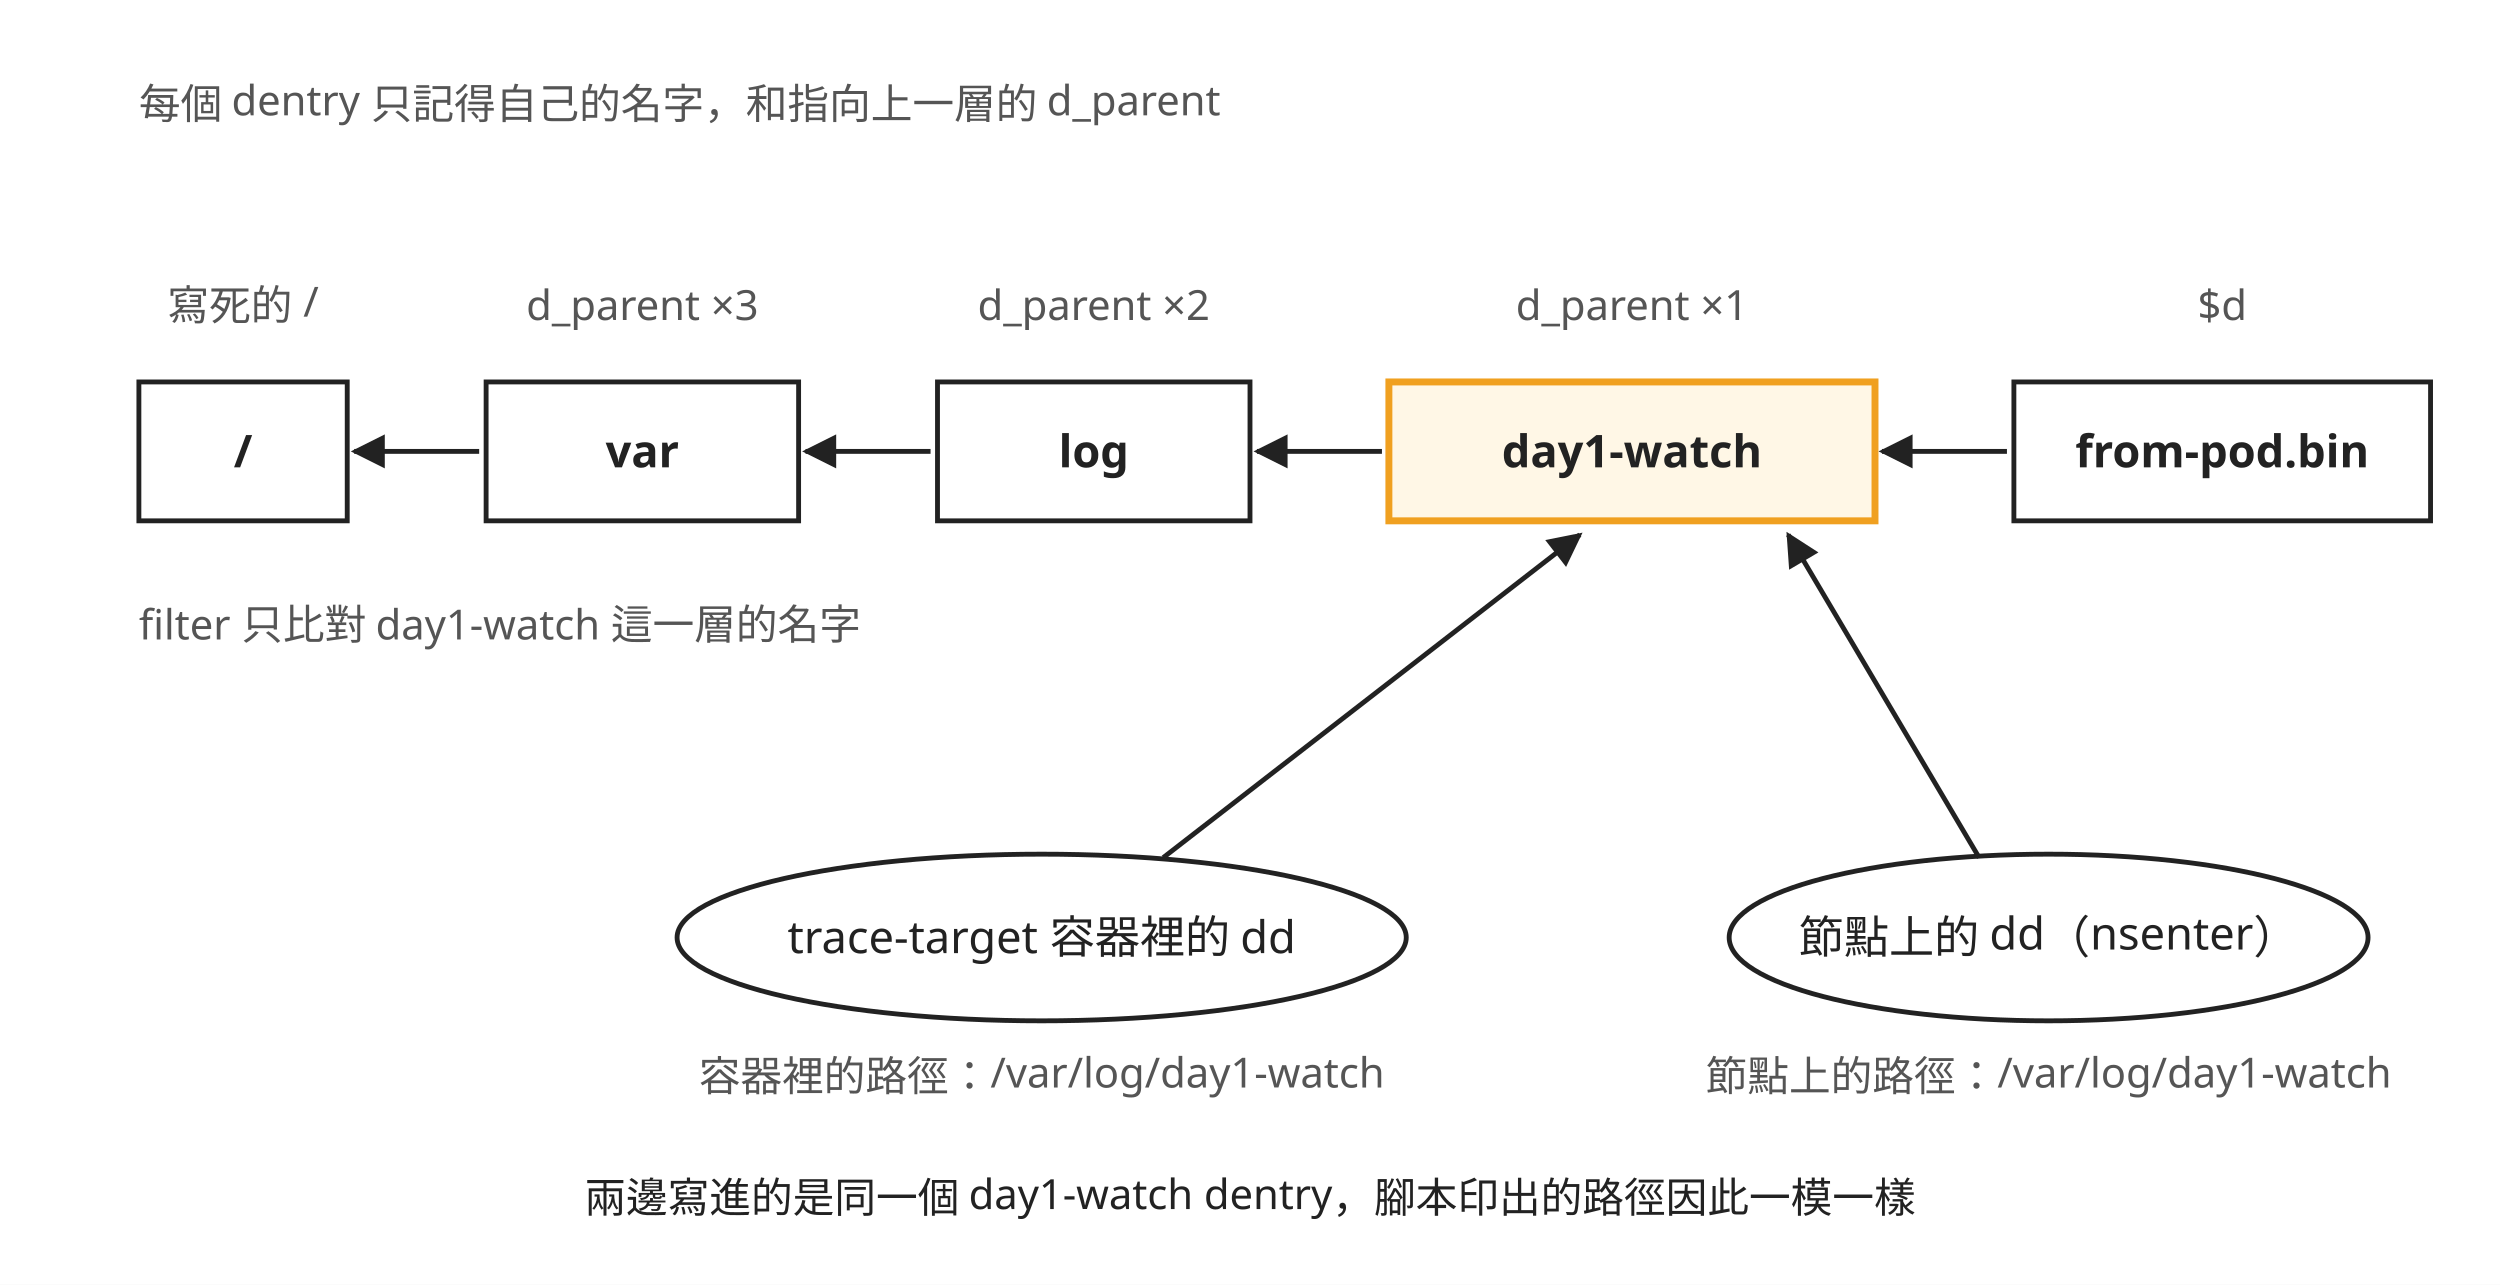
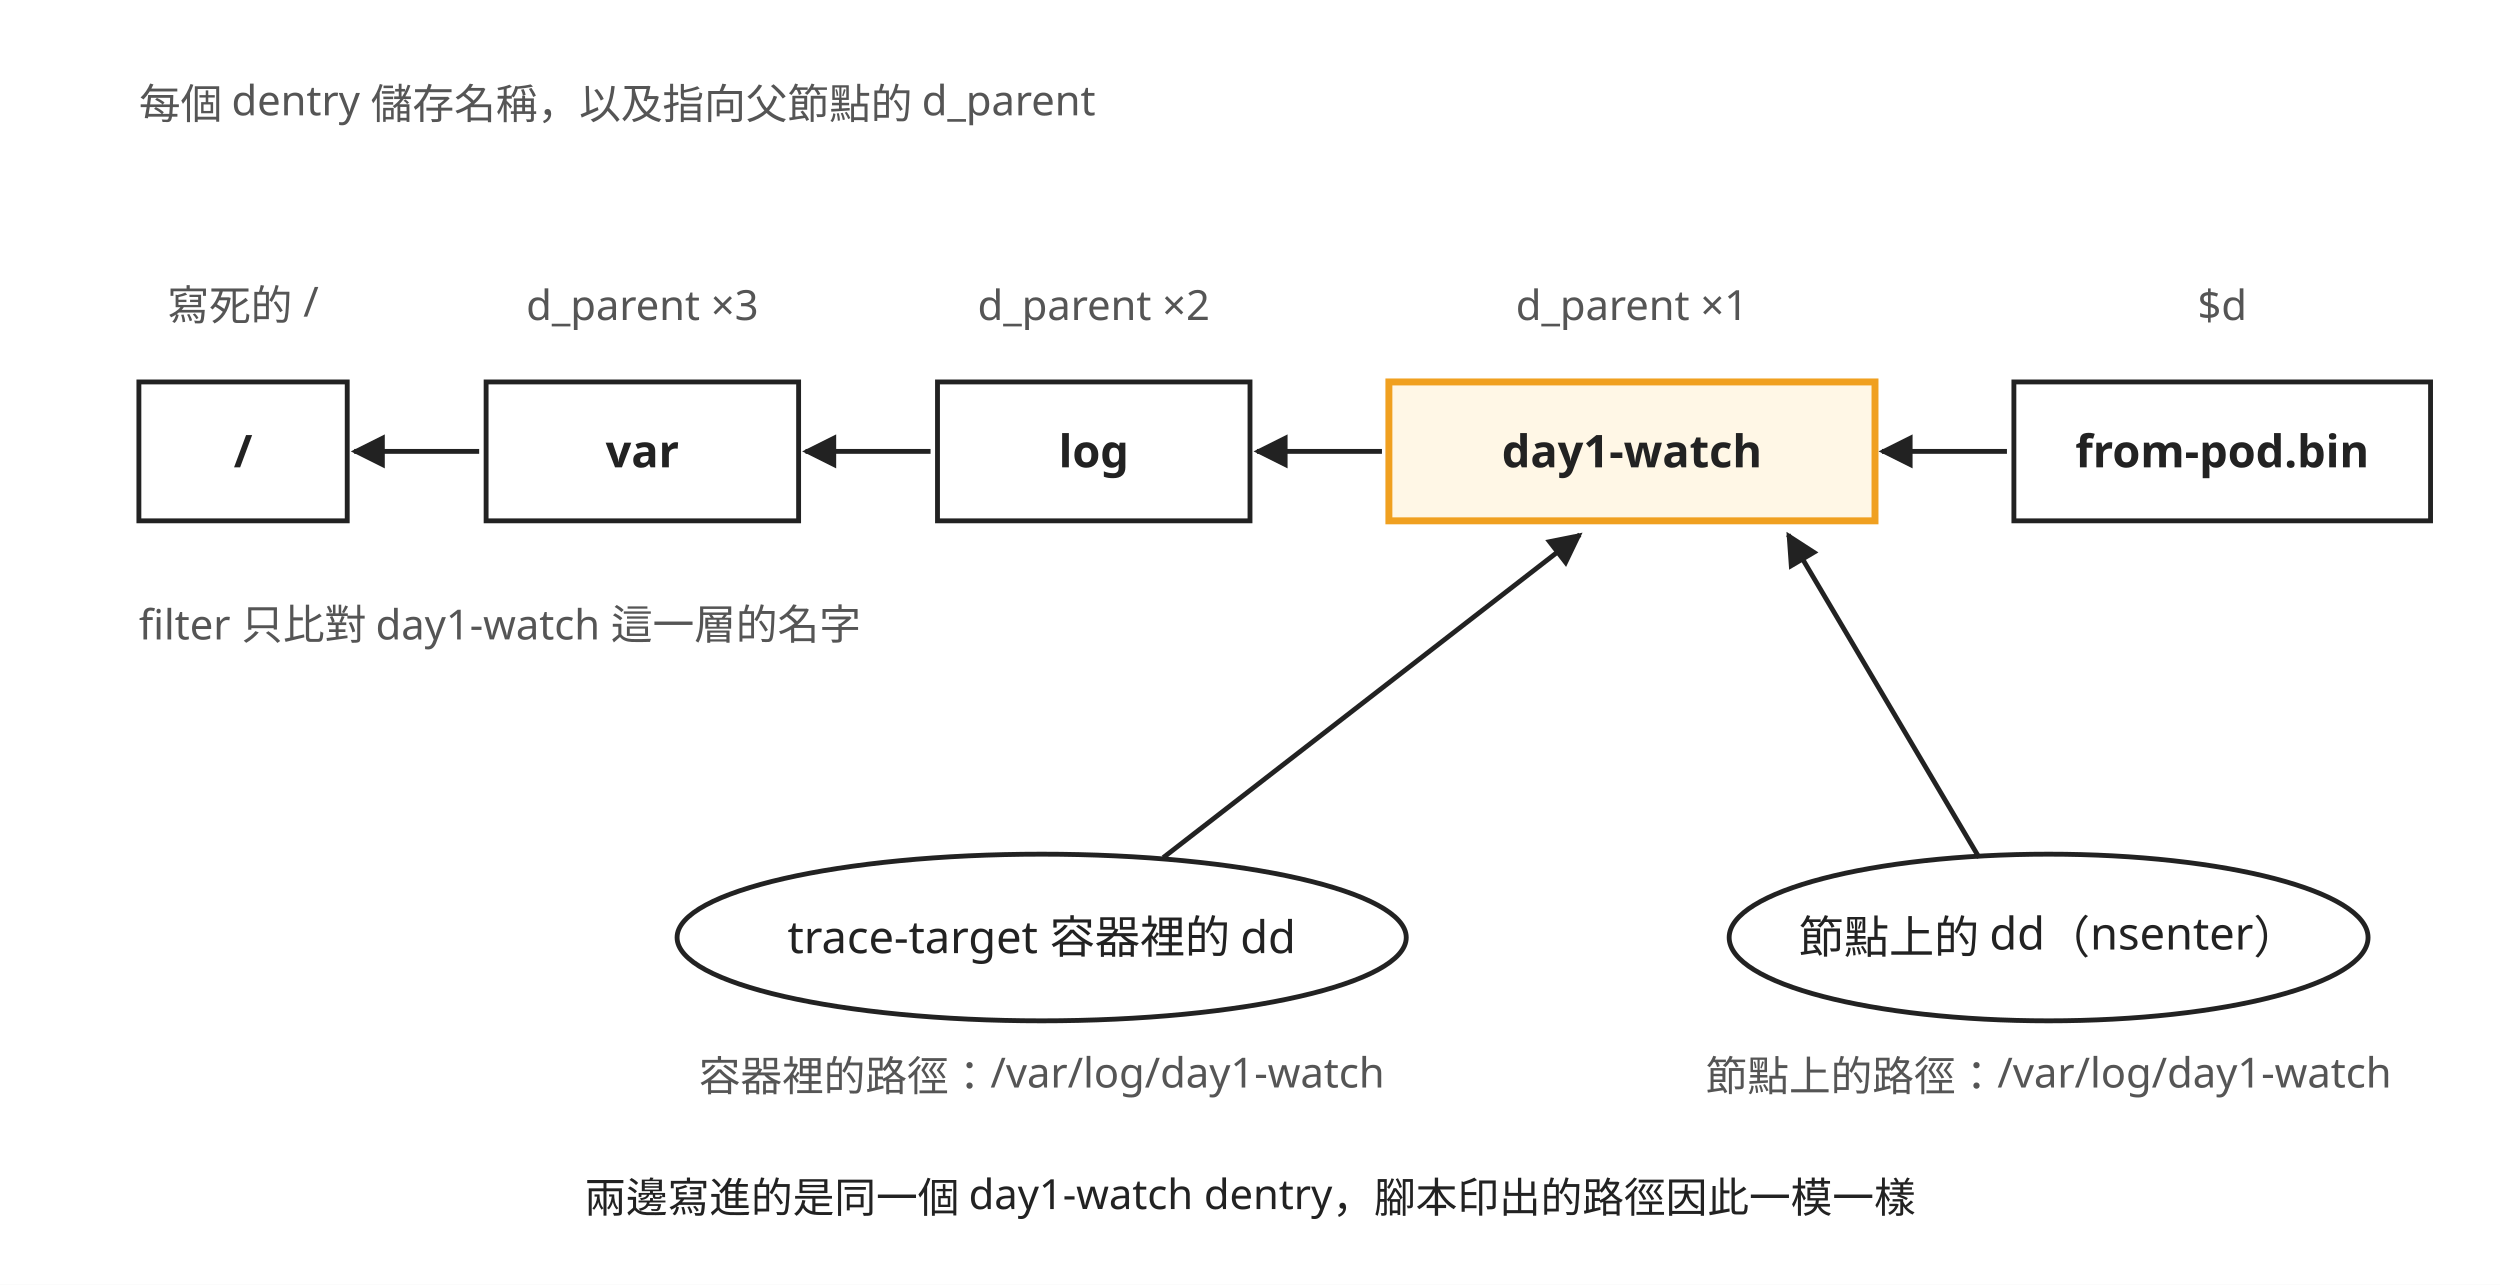
<svg xmlns="http://www.w3.org/2000/svg" viewBox="0 0 720 370" width="720" height="370" font-family="PingFang TC, Noto Sans TC, Microsoft JhengHei, sans-serif">
  <defs>
    <marker id="a" viewBox="0 0 10 10" refX="9" refY="5" markerWidth="7" markerHeight="7" orient="auto-start-reverse">
      <path d="M0,0 L10,5 L0,10 z" fill="#222" />
    </marker>
    <marker id="s" viewBox="0 0 10 10" refX="1" refY="5" markerWidth="7" markerHeight="7" orient="auto-start-reverse">
      <path d="M0,0 L10,5 L0,10 z" fill="#222" />
    </marker>
  </defs>
  <rect width="720" height="370" fill="#fff" />
-   <text x="40" y="30.0" font-size="12" text-anchor="start" dominant-baseline="middle" font-weight="normal" fill="#555">每個 dentry 只記得自己的名字，和指向上一層的 d_parent</text>
+   <text x="40" y="30.0" font-size="12" text-anchor="start" dominant-baseline="middle" font-weight="normal" fill="#555">每個 dentry 儲存名稱，以及指向父節點的 d_parent</text>
  <rect x="40" y="110" width="60" height="40" rx="0" fill="#fff" stroke="#222" stroke-width="1.4" />
  <text x="70.0" y="130.0" font-size="13" text-anchor="middle" dominant-baseline="middle" font-weight="bold" fill="#222">/</text>
  <text x="70.0" y="88.0" font-size="12" text-anchor="middle" dominant-baseline="middle" font-weight="normal" fill="#555">寫死的 /</text>
  <rect x="140" y="110" width="90" height="40" rx="0" fill="#fff" stroke="#222" stroke-width="1.4" />
  <text x="185.0" y="130.0" font-size="13" text-anchor="middle" dominant-baseline="middle" font-weight="bold" fill="#222">var</text>
  <text x="185.0" y="88.0" font-size="12" text-anchor="middle" dominant-baseline="middle" font-weight="normal" fill="#555">d_parent ×3</text>
  <rect x="270" y="110" width="90" height="40" rx="0" fill="#fff" stroke="#222" stroke-width="1.4" />
  <text x="315.0" y="130.0" font-size="13" text-anchor="middle" dominant-baseline="middle" font-weight="bold" fill="#222">log</text>
  <text x="315.0" y="88.0" font-size="12" text-anchor="middle" dominant-baseline="middle" font-weight="normal" fill="#555">d_parent ×2</text>
  <rect x="400" y="110" width="140" height="40" rx="0" fill="#fff7e6" stroke="#f0a020" stroke-width="2" />
  <text x="470.0" y="130.0" font-size="13" text-anchor="middle" dominant-baseline="middle" font-weight="bold" fill="#222">day1-watch</text>
  <text x="470.0" y="88.0" font-size="12" text-anchor="middle" dominant-baseline="middle" font-weight="normal" fill="#555">d_parent ×1</text>
  <rect x="580" y="110" width="120" height="40" rx="0" fill="#fff" stroke="#222" stroke-width="1.4" />
  <text x="640.0" y="130.0" font-size="13" text-anchor="middle" dominant-baseline="middle" font-weight="bold" fill="#222">from-pod.bin</text>
  <text x="640.0" y="88.0" font-size="12" text-anchor="middle" dominant-baseline="middle" font-weight="normal" fill="#555">$d</text>
  <line x1="138" y1="130" x2="102" y2="130" stroke="#222" stroke-width="1.4" marker-end="url(#a)" />
  <line x1="268" y1="130" x2="232" y2="130" stroke="#222" stroke-width="1.4" marker-end="url(#a)" />
  <line x1="398" y1="130" x2="362" y2="130" stroke="#222" stroke-width="1.4" marker-end="url(#a)" />
  <line x1="578" y1="130" x2="542" y2="130" stroke="#222" stroke-width="1.4" marker-end="url(#a)" />
  <text x="40" y="180.0" font-size="12" text-anchor="start" dominant-baseline="middle" font-weight="normal" fill="#555">filter 只比對 day1-watch 這一層的名字</text>
  <ellipse cx="300" cy="270" rx="105" ry="24" fill="#fff" stroke="#222" stroke-width="1.4" />
  <text x="300" y="270.0" font-size="13" text-anchor="middle" dominant-baseline="middle" font-weight="normal" fill="#222">trace-target 容器裡的 dd</text>
  <ellipse cx="590" cy="270" rx="92" ry="24" fill="#fff" stroke="#222" stroke-width="1.4" />
  <text x="590" y="270.0" font-size="13" text-anchor="middle" dominant-baseline="middle" font-weight="normal" fill="#222">節點上的 dd（nsenter）</text>
  <line x1="335" y1="247" x2="455" y2="154" stroke="#222" stroke-width="1.4" marker-end="url(#a)" />
  <line x1="570" y1="247" x2="515" y2="154" stroke="#222" stroke-width="1.4" marker-end="url(#a)" />
  <text x="300" y="310.0" font-size="12" text-anchor="middle" dominant-baseline="middle" font-weight="normal" fill="#555">容器裡的路徑：/var/log/day1-watch</text>
  <text x="590" y="310.0" font-size="12" text-anchor="middle" dominant-baseline="middle" font-weight="normal" fill="#555">節點上的路徑：/var/log/day1-watch</text>
  <text x="360" y="345.0" font-size="12" text-anchor="middle" dominant-baseline="middle" font-weight="normal" fill="#222">兩邊寫進的是同一個 day1-watch dentry，腳本印出的路徑因此一模一樣</text>
</svg>
